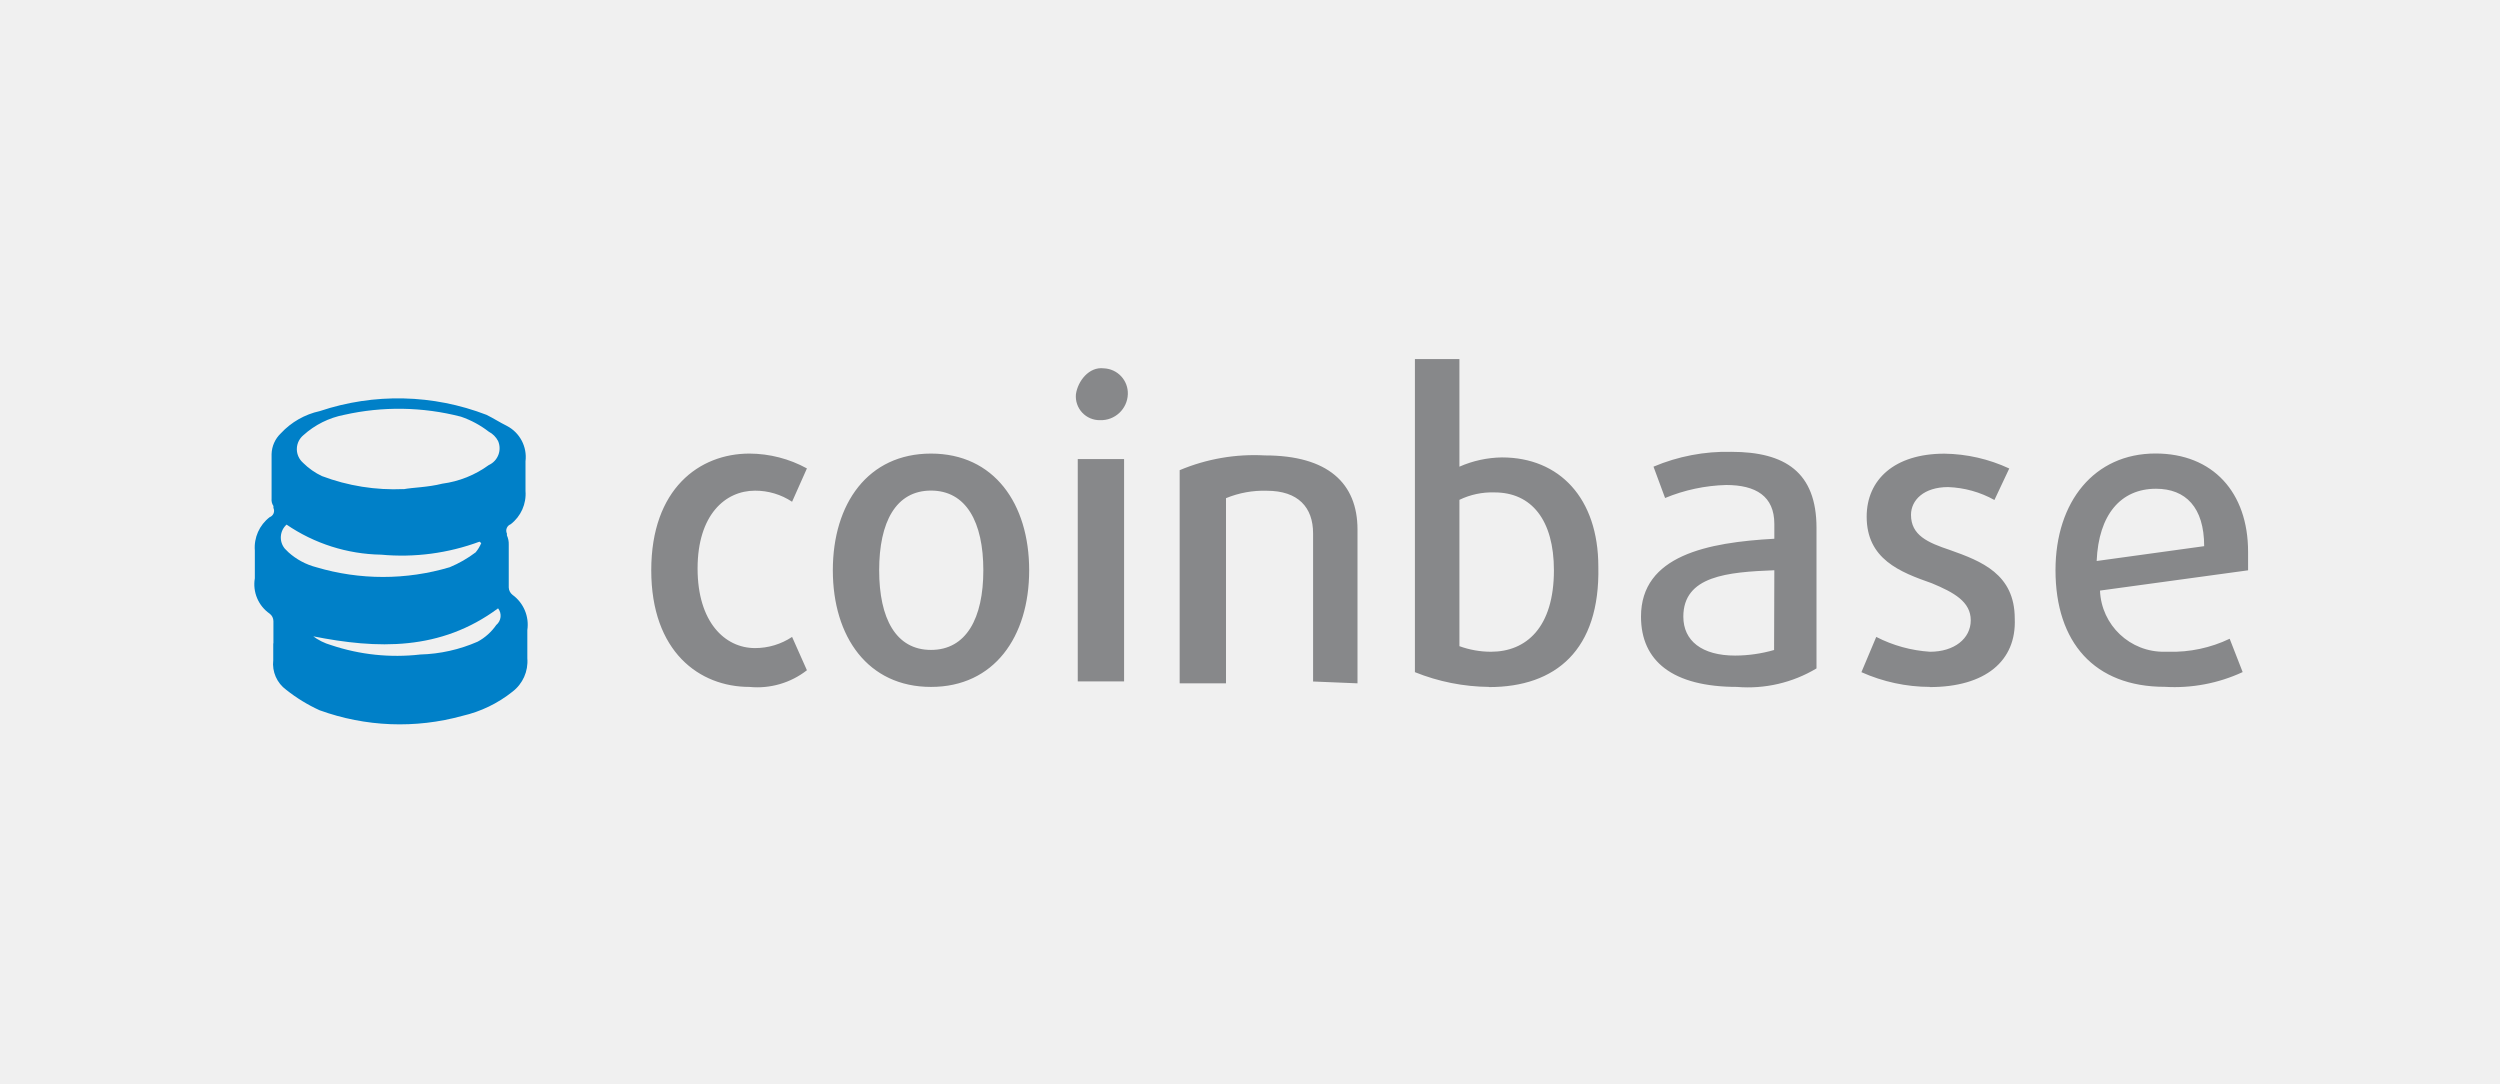
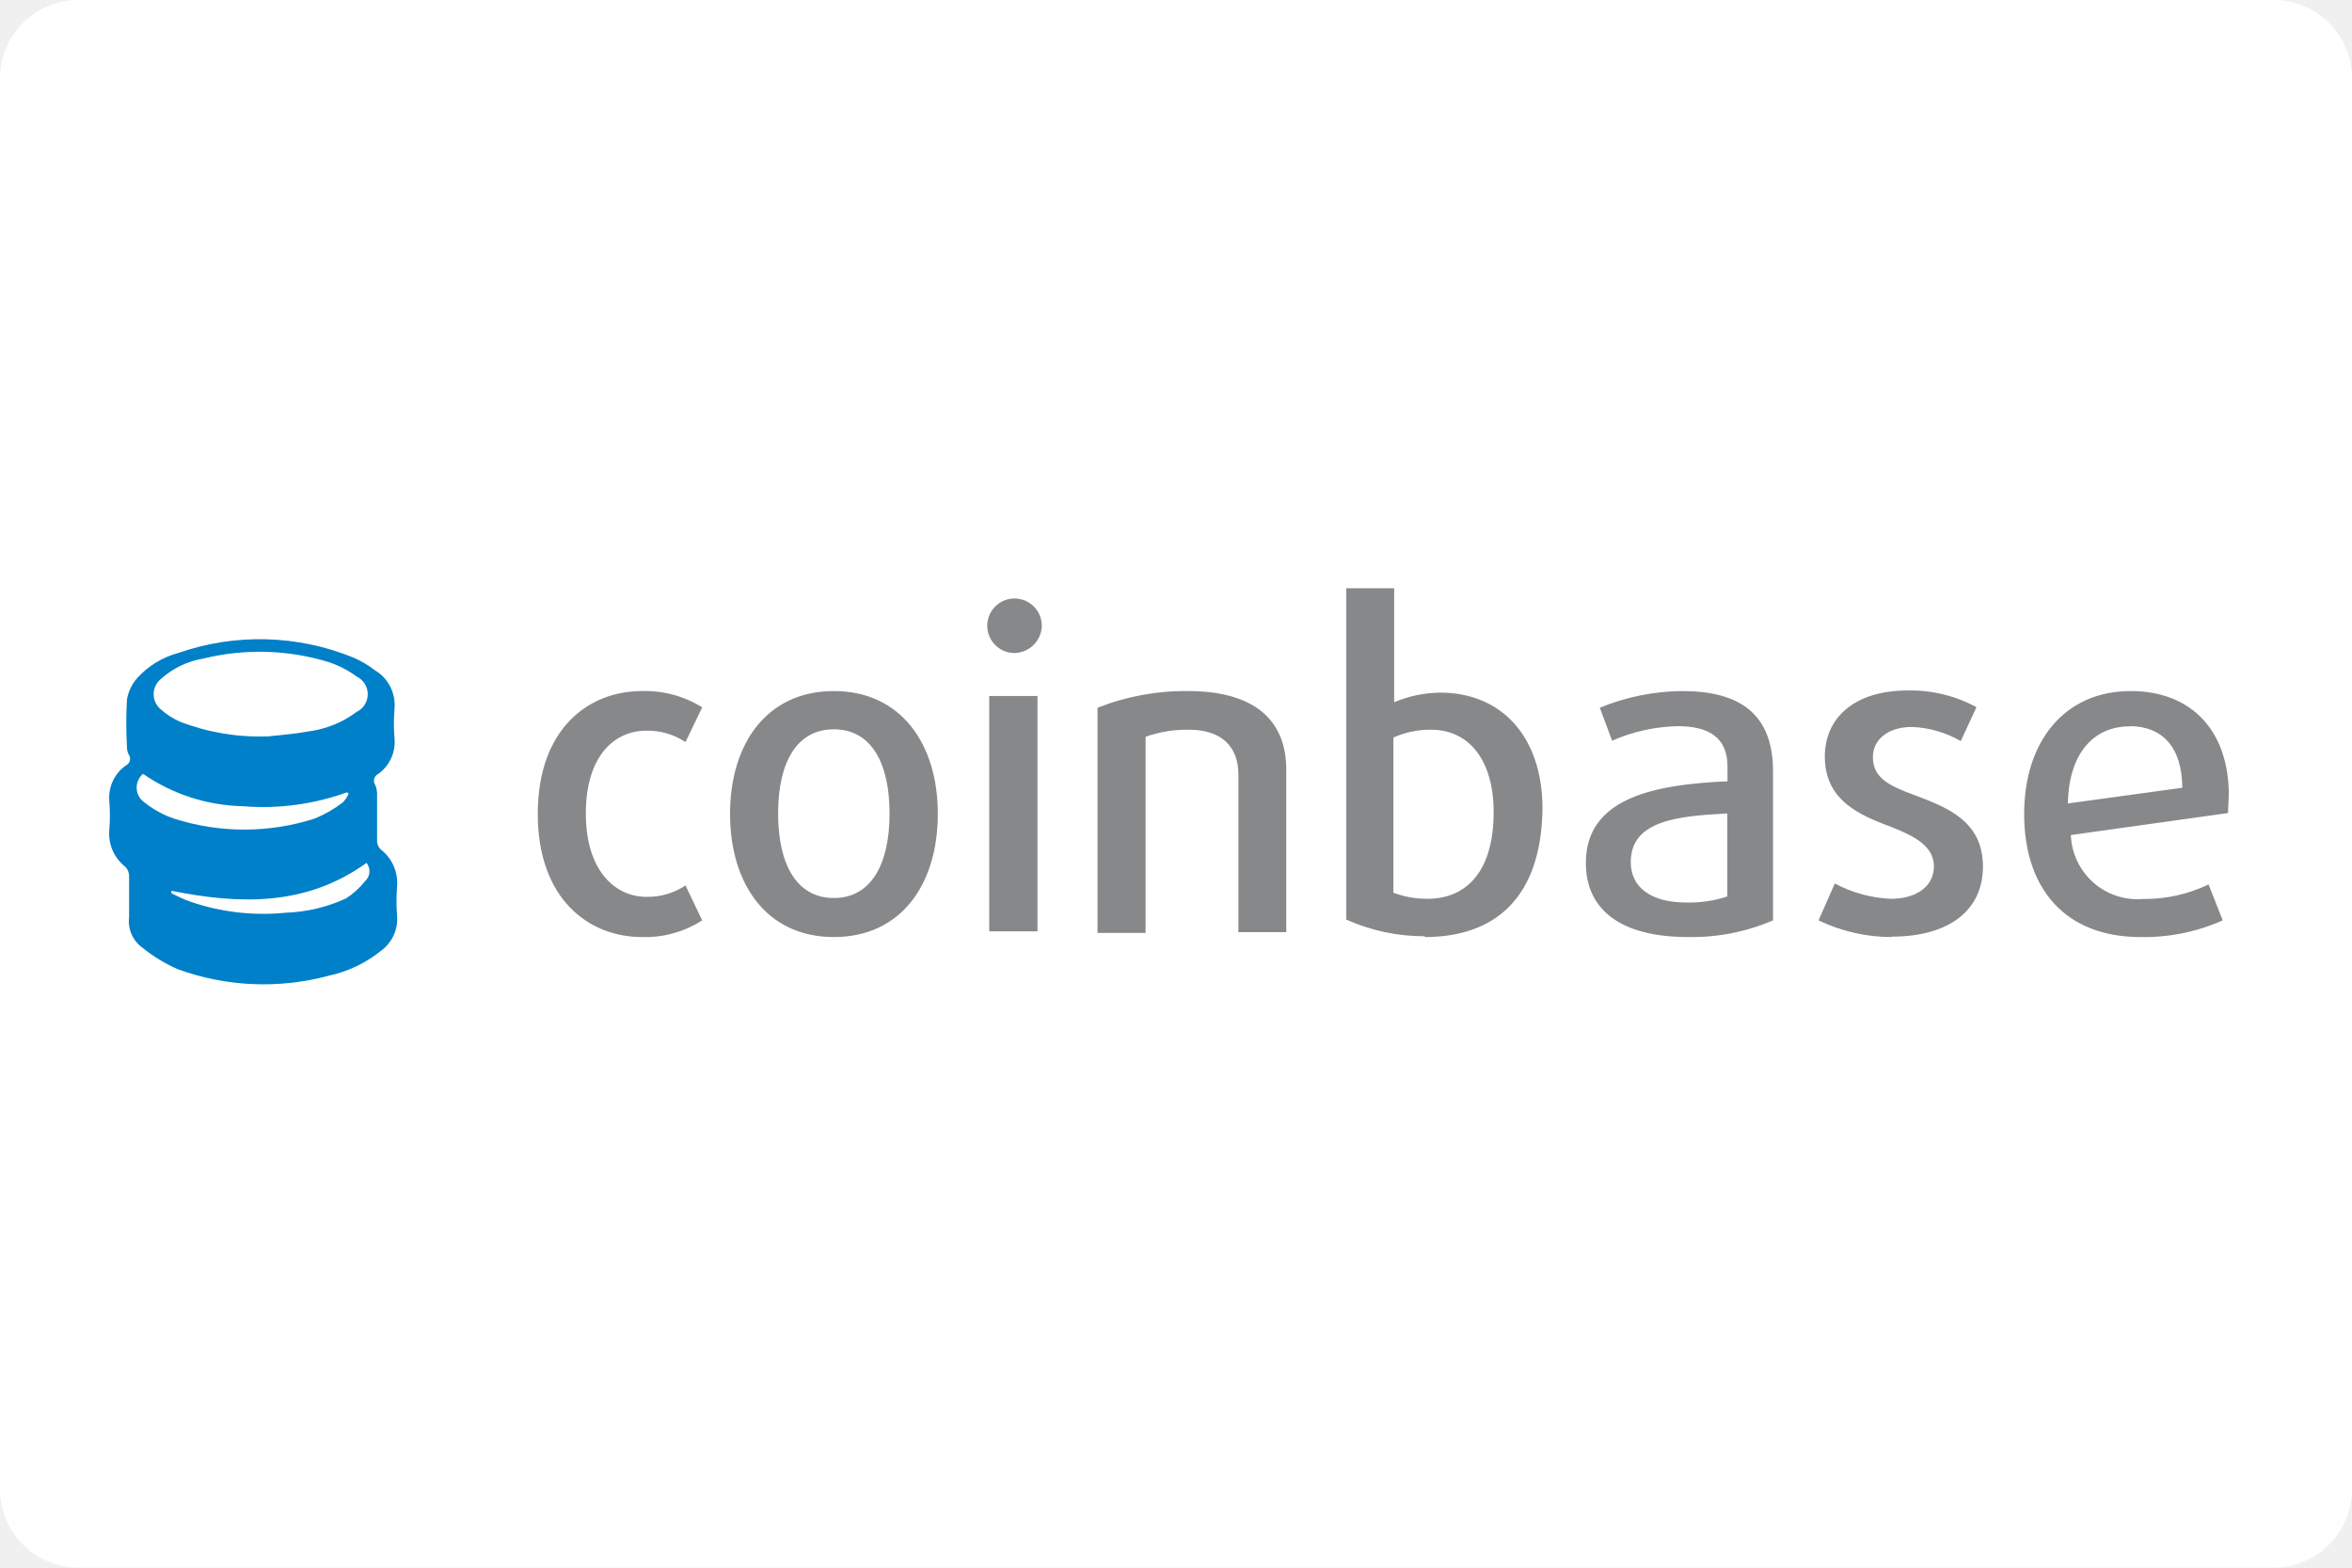
- <svg xmlns="http://www.w3.org/2000/svg" id="logos" width="300" height="130" viewBox="0 0 300 130">
-   <defs>
-     <style>.cls-1{fill:#0080c8;}.cls-2{fill:#87888a;}</style>
-   </defs>
-   <path id="_252509248" data-name=" 252509248" class="cls-1" d="M32.81,77.2V74.53a1.13,1.13,0,0,0-.45-.89,4.29,4.29,0,0,1-1.78-4.24V66.06a4.59,4.59,0,0,1,1.78-4,.81.81,0,0,0,.45-1.11v-.23a1.34,1.34,0,0,1-.22-.89V54.48A3.57,3.57,0,0,1,33.7,52a9,9,0,0,1,4.68-2.67,29.53,29.53,0,0,1,20,.45c.89.44,1.56.89,2.45,1.33a4.21,4.21,0,0,1,2.23,4.24v3.56a4.59,4.59,0,0,1-1.78,4,.82.82,0,0,0-.45,1.12v.22a2.43,2.43,0,0,1,.22,1.11v5.13a1.17,1.17,0,0,0,.45.89,4.43,4.43,0,0,1,1.78,4.23V79a4.57,4.57,0,0,1-1.78,4,15,15,0,0,1-6,2.9,28.19,28.19,0,0,1-17.15-.67,19.21,19.21,0,0,1-4-2.45,3.85,3.85,0,0,1-1.56-3.56v-2ZM48.4,58.71h0c1.12-.22,2.9-.22,4.68-.67a12.15,12.15,0,0,0,5.57-2.23,2.21,2.21,0,0,0,1.12-2.89,2.63,2.63,0,0,0-1.12-1.12A11.56,11.56,0,0,0,55.31,50a29.8,29.8,0,0,0-14-.22,10.16,10.16,0,0,0-4.91,2.45,2.17,2.17,0,0,0-.22,3.12l.22.22a8.11,8.11,0,0,0,2.23,1.56,24.6,24.6,0,0,0,9.8,1.56Zm-14,4.23h0a2.09,2.09,0,0,0-.22,2.9l.44.44a8,8,0,0,0,3.34,1.79,28.07,28.07,0,0,0,16,0,14.18,14.18,0,0,0,3.12-1.79,4.37,4.37,0,0,0,.67-1.11L57.54,65a26.86,26.86,0,0,1-11.81,1.56A20.74,20.74,0,0,1,34.37,62.94Zm3.12,13.37h0a6.76,6.76,0,0,0,2.23,1.11,24.75,24.75,0,0,0,10.69,1.12A18.42,18.42,0,0,0,57.32,77a6.42,6.42,0,0,0,2.23-2,1.44,1.44,0,0,0,.22-2c-6.91,5.12-14.48,4.9-22.28,3.34Z" />
-   <path id="_252673112" data-name=" 252673112" class="cls-2" d="M89.93,82.43c-6,0-11.78-4.22-11.78-14s5.78-14,11.78-14a14.48,14.48,0,0,1,6.9,1.78l-1.78,4a8,8,0,0,0-4.45-1.33c-3.56,0-6.89,2.89-6.89,9.34S87,77.77,90.6,77.77a8,8,0,0,0,4.45-1.34l1.78,4A9.67,9.67,0,0,1,89.93,82.43Zm21.79,0c-7.56,0-11.78-6-11.78-14s4.22-14,11.78-14,11.78,6,11.78,14S119.28,82.43,111.72,82.43Zm0-23.56h0c-4.22,0-6.22,3.78-6.22,9.56s2,9.56,6.22,9.56S118,74.21,118,68.43,115.94,58.87,111.72,58.87ZM132,50.42a2.85,2.85,0,0,1-2.89-3.11c.22-1.56,1.56-3.33,3.34-3.11a3,3,0,0,1,2.89,3.11A3.23,3.23,0,0,1,132,50.42Zm-2.67,4.67h5.56V81.77h-5.56Zm28.24,26.68V64c0-3.11-1.78-5.11-5.56-5.11a11.89,11.89,0,0,0-4.89.89V82h-5.56V56.42a23.09,23.09,0,0,1,10.23-1.77c7.55,0,11.11,3.33,11.11,8.89V82l-5.33-.22Zm21.12.66a24.43,24.43,0,0,1-8.9-1.77V43.09h5.34V56a13.12,13.12,0,0,1,5.11-1.11c6.89,0,11.56,4.89,11.56,13.11.22,10-5.11,14.45-13.11,14.45Zm.66-23.34h0a9,9,0,0,0-4.22.89V77.54a11.12,11.12,0,0,0,3.78.67c4.22,0,7.56-2.89,7.56-9.78,0-6-2.67-9.34-7.12-9.34Zm29.13,23.34c-7.79,0-11.56-3.11-11.56-8.44,0-7.34,8-8.9,16-9.34V62.87c0-3.33-2.22-4.67-5.78-4.67a20.6,20.6,0,0,0-7.33,1.56L198.42,56a22.61,22.61,0,0,1,9.34-1.78c6.45,0,10.22,2.45,10.22,9.12V80.21a16,16,0,0,1-9.55,2.22Zm4.44-14h0C207.31,68.65,202,69.1,202,74c0,2.89,2.22,4.67,6.22,4.67a17.06,17.06,0,0,0,4.67-.67Zm18.68,14a20.27,20.27,0,0,1-8.23-1.77l1.78-4.23a16.41,16.41,0,0,0,6.45,1.78c2.89,0,4.89-1.56,4.89-3.78s-2-3.33-4.67-4.44C228,68.65,224,67.1,224,62c0-4.44,3.33-7.56,9.33-7.56a19,19,0,0,1,7.78,1.78L239.33,60a12.29,12.29,0,0,0-5.56-1.55c-2.89,0-4.45,1.55-4.45,3.33,0,2.45,2,3.33,4.67,4.22,3.78,1.34,7.78,2.89,7.78,8.23.22,5.11-3.56,8.22-10.22,8.22Zm38.23-14L252,70.87a7.64,7.64,0,0,0,7.78,7.34h.44a16,16,0,0,0,7.34-1.56l1.56,4a19.44,19.44,0,0,1-9.34,1.77c-8.45,0-13.12-5.33-13.12-14,0-8.23,4.67-14,12-14,6.89,0,11.11,4.67,11.11,11.79v2.22Zm-11.11-9.78h0c-4.23,0-6.89,3.11-7.12,8.67l12.9-1.78c0-4.67-2.23-6.89-5.78-6.89Z" />
+ <svg xmlns="http://www.w3.org/2000/svg" id="Ebene_1" data-name="Ebene 1" viewBox="0 0 119.88 79.92">
+   <g id="Layer_1">
+     <path d="M4.06,0.08H115.94a4,4,0,0,1,4,4V76a4,4,0,0,1-4,4H4.06a4,4,0,0,1-4-4V4.08A4,4,0,0,1,4.06.08Z" transform="translate(-0.06 -0.08)" style="fill:#fff" />
+     <g id="_252672992" data-name=" 252672992">
+       <path id="_252509248" data-name=" 252509248" d="M6.64,45.92c0-.41,0-0.82,0-1.22a0.69,0.69,0,0,0-.19-0.43,2.13,2.13,0,0,1-.82-1.86,9.2,9.2,0,0,0,0-1.52,2,2,0,0,1,.85-1.79,0.37,0.37,0,0,0,.14-0.55,0.9,0.9,0,0,1-.09-0.43,21.3,21.3,0,0,1,0-2.37,2.23,2.23,0,0,1,.52-1.1,4.36,4.36,0,0,1,2.09-1.28,12.63,12.63,0,0,1,8.95.24,5.1,5.1,0,0,1,1.08.64,2.06,2.06,0,0,1,1,1.93,9,9,0,0,0,0,1.56,2,2,0,0,1-.84,1.8,0.38,0.38,0,0,0-.14.56,1.29,1.29,0,0,1,.09.54c0,0.78,0,1.56,0,2.34a0.61,0.61,0,0,0,.18.4,2.16,2.16,0,0,1,.84,1.88,9.4,9.4,0,0,0,0,1.52,2,2,0,0,1-.82,1.77,6.38,6.38,0,0,1-2.66,1.27,12.79,12.79,0,0,1-7.7-.33A7.82,7.82,0,0,1,7.33,48.4a1.66,1.66,0,0,1-.69-1.56c0-.31,0-0.62,0-0.93h0Zm7-8.29h0c0.49-.06,1.31-0.11,2.12-0.26a5.2,5.2,0,0,0,2.48-1,1,1,0,0,0,0-1.8,5.15,5.15,0,0,0-1.47-.75,12,12,0,0,0-6.33-.17,4.28,4.28,0,0,0-2.21,1.07,1,1,0,0,0,0,1.5,3.72,3.72,0,0,0,1,.65A11.18,11.18,0,0,0,13.66,37.62ZM7.35,39.53h0A0.92,0.92,0,0,0,7.44,41a4.93,4.93,0,0,0,1.48.81,11.74,11.74,0,0,0,7.18,0,6.21,6.21,0,0,0,1.43-.82,1.45,1.45,0,0,0,.3-0.45l-0.08-.07a12.61,12.61,0,0,1-5.32.71A9.29,9.29,0,0,1,7.35,39.53Zm1.45,6h0l0,0.09c0.32,0.15.63,0.32,1,.44a11.42,11.42,0,0,0,4.82.55,8,8,0,0,0,3.08-.73A4.06,4.06,0,0,0,18.67,45a0.68,0.68,0,0,0,.07-0.93C15.66,46.29,12.27,46.19,8.79,45.49Z" transform="translate(-0.06 -0.08)" style="fill:#0080c8" />
+       <path id="_252673112" data-name=" 252673112" d="M32.77,47.85c-2.68,0-5.3-1.92-5.3-6.28s2.61-6.26,5.3-6.26a5.49,5.49,0,0,1,3.08.83L35,37.91a3.47,3.47,0,0,0-2-.58c-1.61,0-3.08,1.27-3.08,4.22s1.52,4.25,3.08,4.25a3.47,3.47,0,0,0,2-.58L35.85,47A5.37,5.37,0,0,1,32.77,47.85Zm9.79,0c-3.42,0-5.29-2.7-5.29-6.28s1.88-6.26,5.29-6.26,5.3,2.68,5.3,6.26S46,47.85,42.56,47.85Zm0-10.59h0c-1.9,0-2.84,1.7-2.84,4.29s0.94,4.31,2.84,4.31,2.84-1.72,2.84-4.31S44.46,37.26,42.56,37.26Zm9.15-3.89A1.39,1.39,0,1,1,53.16,32,1.42,1.42,0,0,1,51.7,33.37Zm-1.23,2.19h2.46v12H50.48v-12Zm12.7,12v-8c0-1.41-.85-2.28-2.52-2.28a6.33,6.33,0,0,0-2.21.36v10H56V36.16a12.21,12.21,0,0,1,4.62-.85c3.37,0,5,1.48,5,4V47.6H63.17Zm9.5,0.25a9.71,9.71,0,0,1-4-.85V30.07h2.44v5.81a6.16,6.16,0,0,1,2.35-.49c3.11,0,5.21,2.23,5.21,5.92C78.62,45.84,76.27,47.85,72.68,47.85ZM73,37.28h0a4.6,4.6,0,0,0-1.92.4v7.91a4.85,4.85,0,0,0,1.74.31c1.94,0,3.37-1.34,3.37-4.42,0-2.64-1.25-4.2-3.19-4.2h0ZM86.1,47.85c-3.46,0-5.21-1.41-5.21-3.78,0-3.35,3.57-4,7.22-4.16V39.16c0-1.52-1-2.06-2.55-2.06a8.79,8.79,0,0,0-3.33.74l-0.63-1.68a11.24,11.24,0,0,1,4.2-.85c2.88,0,4.63,1.12,4.63,4.09V47a10.46,10.46,0,0,1-4.33.85h0Zm2-6.3h0c-2.46.13-4.92,0.33-4.92,2.48,0,1.27,1,2.06,2.84,2.06a6.15,6.15,0,0,0,2.08-.31V41.55Zm8.39,6.3A8.62,8.62,0,0,1,92.75,47l0.83-1.88a6.68,6.68,0,0,0,2.86.78c1.32,0,2.19-.65,2.19-1.65s-0.92-1.52-2.14-2c-1.61-.6-3.42-1.34-3.42-3.6,0-2,1.54-3.37,4.22-3.37a7.06,7.06,0,0,1,3.51.85L100,37.86a5.41,5.41,0,0,0-2.48-.72c-1.27,0-2,.67-2,1.54,0,1.09.89,1.47,2.08,1.92,1.68,0.63,3.53,1.32,3.53,3.66,0,2.17-1.65,3.57-4.67,3.57h0Zm17.12-6.32-8,1.12a3.4,3.4,0,0,0,3.69,3.26,7.54,7.54,0,0,0,3.33-.74L113.35,47a9.82,9.82,0,0,1-4.2.85c-3.8,0-5.92-2.44-5.92-6.28,0-3.69,2.06-6.26,5.43-6.26,3.13,0,5,2.06,5,5.29C113.64,40.9,113.64,41.21,113.62,41.53Zm-5-4.42h0c-1.88,0-3.11,1.43-3.15,3.93l5.83-.8C111.28,38.13,110.23,37.1,108.62,37.1Z" transform="translate(-0.06 -0.08)" style="fill:#87888a" />
+     </g>
+   </g>
</svg>
